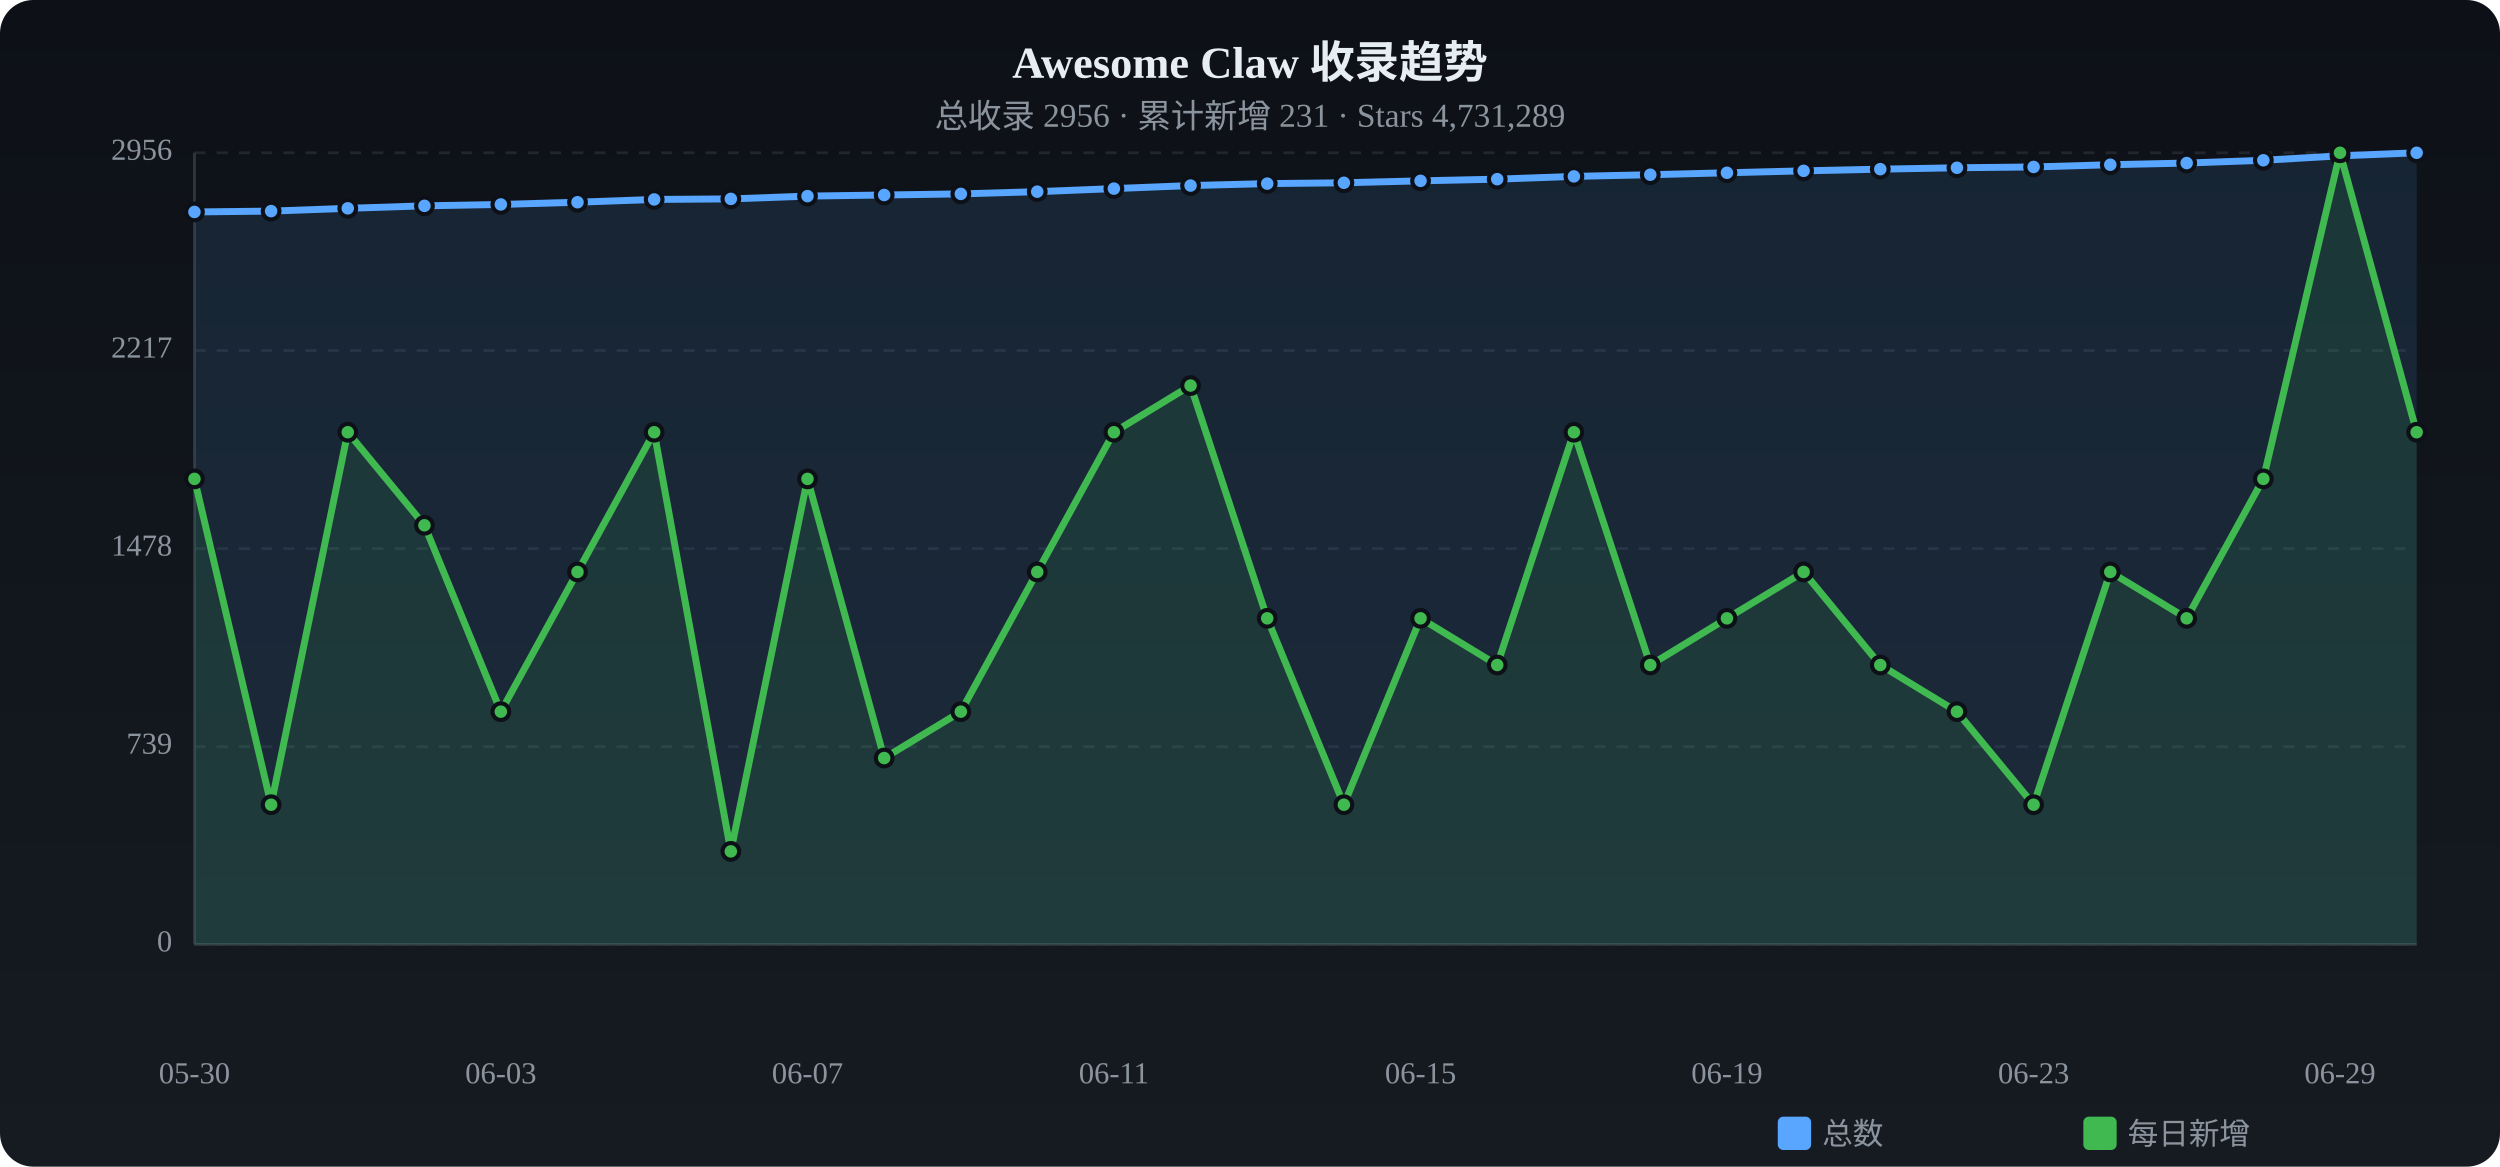
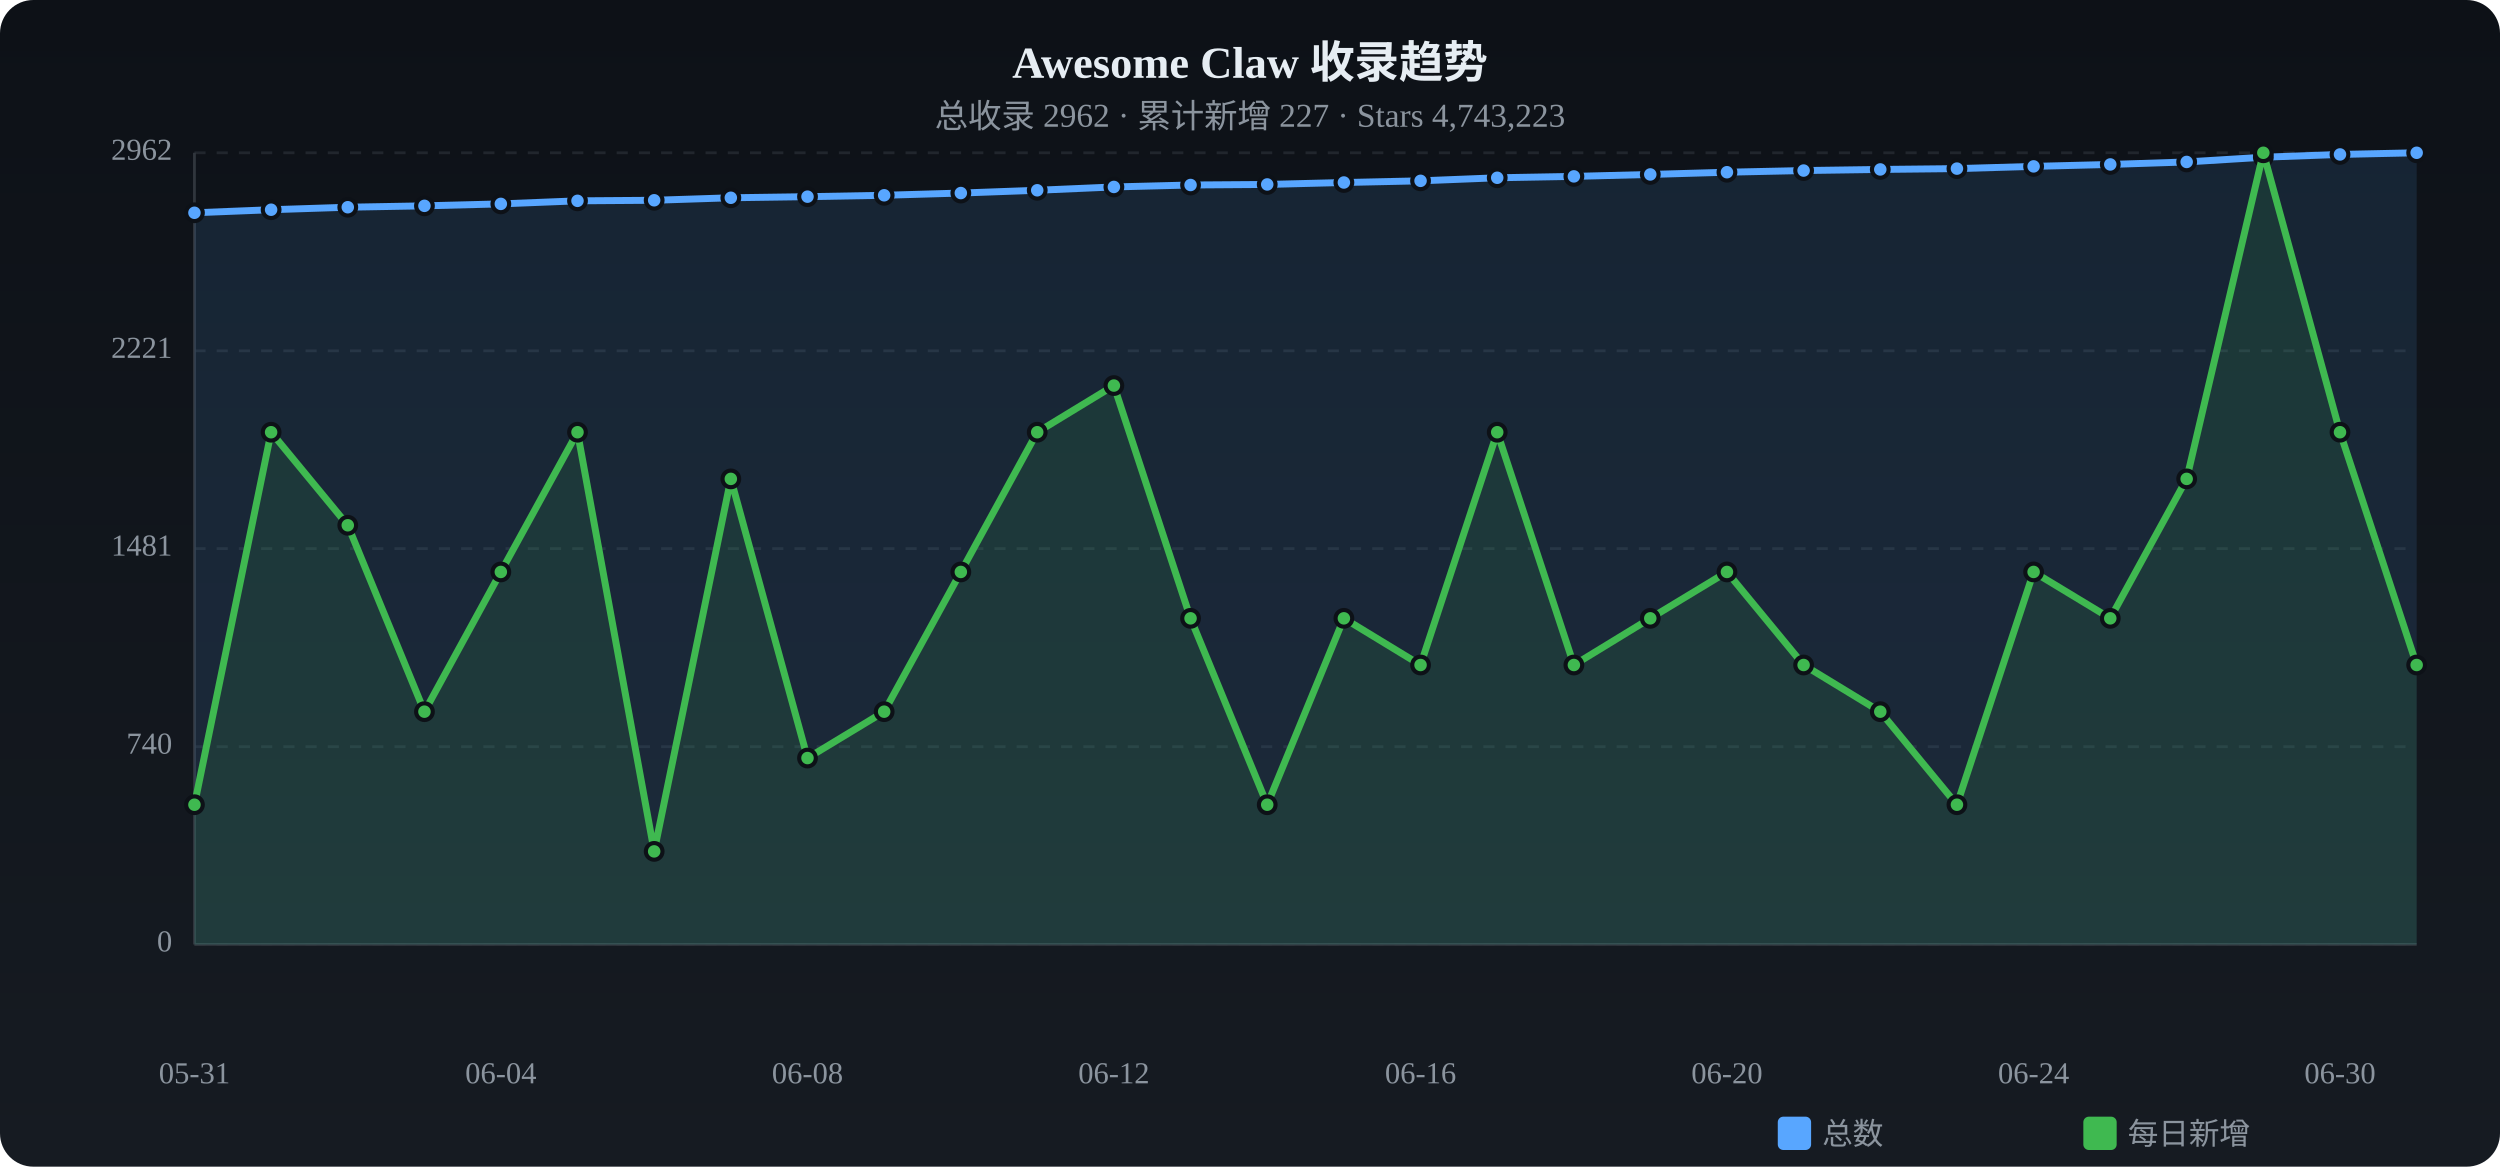
<svg xmlns="http://www.w3.org/2000/svg" viewBox="0 0 900 420" width="900" height="420">
  <defs>
    <linearGradient id="tbg" x1="0%" y1="0%" x2="0%" y2="100%">
      <stop offset="0%" stop-color="#0d1117" />
      <stop offset="100%" stop-color="#161b22" />
    </linearGradient>
  </defs>
  <rect width="900" height="420" rx="12" fill="url(#tbg)" />
  <text x="450.0" y="28" text-anchor="middle" fill="#e6edf3" font-size="16" font-weight="bold">Awesome Claw 收录趋势</text>
-   <text x="450.0" y="46" text-anchor="middle" fill="#8b949e" font-size="12">总收录 2956 · 累计新增 231 · Stars 4,731,289</text>
+   <text x="450.0" y="46" text-anchor="middle" fill="#8b949e" font-size="12">总收录 2962 · 累计新增 227 · Stars 4,743,223</text>
  <text x="62" y="340.0" text-anchor="end" fill="#8b949e" font-size="11" dominant-baseline="middle">0</text>
  <line x1="70" y1="340.0" x2="870" y2="340.0" stroke="#21262d" stroke-dasharray="4 4" />
-   <text x="62" y="268.8" text-anchor="end" fill="#8b949e" font-size="11" dominant-baseline="middle">739</text>
+   <text x="62" y="268.8" text-anchor="end" fill="#8b949e" font-size="11" dominant-baseline="middle">740</text>
  <line x1="70" y1="268.8" x2="870" y2="268.8" stroke="#21262d" stroke-dasharray="4 4" />
-   <text x="62" y="197.5" text-anchor="end" fill="#8b949e" font-size="11" dominant-baseline="middle">1478</text>
+   <text x="62" y="197.5" text-anchor="end" fill="#8b949e" font-size="11" dominant-baseline="middle">1481</text>
  <line x1="70" y1="197.5" x2="870" y2="197.5" stroke="#21262d" stroke-dasharray="4 4" />
-   <text x="62" y="126.2" text-anchor="end" fill="#8b949e" font-size="11" dominant-baseline="middle">2217</text>
-   <line x1="70" y1="126.2" x2="870" y2="126.2" stroke="#21262d" stroke-dasharray="4 4" />
-   <text x="62" y="55.0" text-anchor="end" fill="#8b949e" font-size="11" dominant-baseline="middle">2956</text>
+   <text x="62" y="126.3" text-anchor="end" fill="#8b949e" font-size="11" dominant-baseline="middle">2221</text>
+   <line x1="70" y1="126.3" x2="870" y2="126.3" stroke="#21262d" stroke-dasharray="4 4" />
+   <text x="62" y="55.0" text-anchor="end" fill="#8b949e" font-size="11" dominant-baseline="middle">2962</text>
  <line x1="70" y1="55.0" x2="870" y2="55.0" stroke="#21262d" stroke-dasharray="4 4" />
  <line x1="70" y1="55" x2="70" y2="340" stroke="#30363d" />
  <line x1="70" y1="340" x2="870" y2="340" stroke="#30363d" />
-   <path d="M70.0,76.3 L97.6,76.0 L125.2,75.0 L152.8,74.1 L180.3,73.6 L207.9,72.8 L235.5,71.8 L263.1,71.6 L290.7,70.6 L318.3,70.2 L345.9,69.8 L373.4,69.0 L401.0,67.9 L428.6,66.8 L456.2,66.1 L483.8,65.8 L511.4,65.1 L539.0,64.5 L566.6,63.5 L594.1,62.9 L621.7,62.2 L649.3,61.5 L676.9,60.9 L704.5,60.4 L732.1,60.1 L759.7,59.3 L787.2,58.7 L814.8,57.7 L842.4,56.1 L870.0,55.0 L870.0,340 L70.0,340 Z" fill="#58a6ff" opacity="0.12" />
-   <polyline points="70.0,76.3 97.6,76.0 125.2,75.0 152.8,74.1 180.3,73.6 207.9,72.8 235.5,71.8 263.1,71.6 290.7,70.6 318.3,70.2 345.9,69.8 373.4,69.0 401.0,67.9 428.6,66.8 456.2,66.1 483.8,65.8 511.4,65.1 539.0,64.5 566.6,63.5 594.1,62.9 621.7,62.2 649.3,61.5 676.9,60.9 704.5,60.4 732.1,60.1 759.7,59.3 787.2,58.7 814.8,57.7 842.4,56.1 870.0,55.0" fill="none" stroke="#58a6ff" stroke-width="2.5" stroke-linecap="round" stroke-linejoin="round" />
-   <circle cx="70.0" cy="76.3" r="3" fill="#58a6ff" stroke="#0d1117" stroke-width="1.5" />
-   <circle cx="97.6" cy="76.0" r="3" fill="#58a6ff" stroke="#0d1117" stroke-width="1.5" />
-   <circle cx="125.2" cy="75.0" r="3" fill="#58a6ff" stroke="#0d1117" stroke-width="1.5" />
+   <path d="M70.0,76.6 L97.6,75.5 L125.2,74.6 L152.8,74.1 L180.3,73.4 L207.9,72.3 L235.5,72.1 L263.1,71.2 L290.7,70.8 L318.3,70.3 L345.9,69.5 L373.4,68.5 L401.0,67.3 L428.6,66.6 L456.2,66.4 L483.8,65.7 L511.4,65.1 L539.0,64.0 L566.6,63.5 L594.1,62.8 L621.7,62.0 L649.3,61.4 L676.9,61.0 L704.5,60.7 L732.1,59.9 L759.7,59.2 L787.2,58.3 L814.8,56.6 L842.4,55.6 L870.0,55.0 L870.0,340 L70.0,340 Z" fill="#58a6ff" opacity="0.12" />
+   <polyline points="70.0,76.6 97.6,75.5 125.2,74.6 152.8,74.1 180.3,73.4 207.9,72.3 235.5,72.1 263.1,71.2 290.7,70.8 318.3,70.3 345.9,69.5 373.4,68.5 401.0,67.3 428.6,66.6 456.2,66.4 483.8,65.7 511.4,65.1 539.0,64.0 566.6,63.5 594.1,62.8 621.7,62.0 649.3,61.4 676.9,61.0 704.5,60.7 732.1,59.9 759.7,59.2 787.2,58.3 814.8,56.6 842.4,55.6 870.0,55.0" fill="none" stroke="#58a6ff" stroke-width="2.5" stroke-linecap="round" stroke-linejoin="round" />
+   <circle cx="70.0" cy="76.6" r="3" fill="#58a6ff" stroke="#0d1117" stroke-width="1.5" />
+   <circle cx="97.6" cy="75.5" r="3" fill="#58a6ff" stroke="#0d1117" stroke-width="1.5" />
+   <circle cx="125.2" cy="74.6" r="3" fill="#58a6ff" stroke="#0d1117" stroke-width="1.5" />
  <circle cx="152.8" cy="74.1" r="3" fill="#58a6ff" stroke="#0d1117" stroke-width="1.5" />
-   <circle cx="180.3" cy="73.6" r="3" fill="#58a6ff" stroke="#0d1117" stroke-width="1.5" />
-   <circle cx="207.9" cy="72.8" r="3" fill="#58a6ff" stroke="#0d1117" stroke-width="1.5" />
-   <circle cx="235.5" cy="71.8" r="3" fill="#58a6ff" stroke="#0d1117" stroke-width="1.5" />
-   <circle cx="263.1" cy="71.6" r="3" fill="#58a6ff" stroke="#0d1117" stroke-width="1.5" />
-   <circle cx="290.7" cy="70.6" r="3" fill="#58a6ff" stroke="#0d1117" stroke-width="1.5" />
-   <circle cx="318.3" cy="70.2" r="3" fill="#58a6ff" stroke="#0d1117" stroke-width="1.5" />
-   <circle cx="345.9" cy="69.8" r="3" fill="#58a6ff" stroke="#0d1117" stroke-width="1.5" />
-   <circle cx="373.4" cy="69.0" r="3" fill="#58a6ff" stroke="#0d1117" stroke-width="1.5" />
-   <circle cx="401.0" cy="67.9" r="3" fill="#58a6ff" stroke="#0d1117" stroke-width="1.5" />
-   <circle cx="428.6" cy="66.8" r="3" fill="#58a6ff" stroke="#0d1117" stroke-width="1.5" />
-   <circle cx="456.2" cy="66.1" r="3" fill="#58a6ff" stroke="#0d1117" stroke-width="1.5" />
-   <circle cx="483.8" cy="65.8" r="3" fill="#58a6ff" stroke="#0d1117" stroke-width="1.5" />
+   <circle cx="180.3" cy="73.4" r="3" fill="#58a6ff" stroke="#0d1117" stroke-width="1.5" />
+   <circle cx="207.9" cy="72.3" r="3" fill="#58a6ff" stroke="#0d1117" stroke-width="1.5" />
+   <circle cx="235.5" cy="72.1" r="3" fill="#58a6ff" stroke="#0d1117" stroke-width="1.5" />
+   <circle cx="263.1" cy="71.2" r="3" fill="#58a6ff" stroke="#0d1117" stroke-width="1.5" />
+   <circle cx="290.7" cy="70.8" r="3" fill="#58a6ff" stroke="#0d1117" stroke-width="1.5" />
+   <circle cx="318.3" cy="70.3" r="3" fill="#58a6ff" stroke="#0d1117" stroke-width="1.5" />
+   <circle cx="345.9" cy="69.5" r="3" fill="#58a6ff" stroke="#0d1117" stroke-width="1.5" />
+   <circle cx="373.4" cy="68.5" r="3" fill="#58a6ff" stroke="#0d1117" stroke-width="1.5" />
+   <circle cx="401.0" cy="67.3" r="3" fill="#58a6ff" stroke="#0d1117" stroke-width="1.5" />
+   <circle cx="428.6" cy="66.6" r="3" fill="#58a6ff" stroke="#0d1117" stroke-width="1.5" />
+   <circle cx="456.2" cy="66.4" r="3" fill="#58a6ff" stroke="#0d1117" stroke-width="1.5" />
+   <circle cx="483.8" cy="65.7" r="3" fill="#58a6ff" stroke="#0d1117" stroke-width="1.5" />
  <circle cx="511.4" cy="65.1" r="3" fill="#58a6ff" stroke="#0d1117" stroke-width="1.5" />
-   <circle cx="539.0" cy="64.5" r="3" fill="#58a6ff" stroke="#0d1117" stroke-width="1.5" />
+   <circle cx="539.0" cy="64.0" r="3" fill="#58a6ff" stroke="#0d1117" stroke-width="1.5" />
  <circle cx="566.6" cy="63.5" r="3" fill="#58a6ff" stroke="#0d1117" stroke-width="1.5" />
-   <circle cx="594.1" cy="62.9" r="3" fill="#58a6ff" stroke="#0d1117" stroke-width="1.5" />
-   <circle cx="621.7" cy="62.2" r="3" fill="#58a6ff" stroke="#0d1117" stroke-width="1.5" />
-   <circle cx="649.3" cy="61.5" r="3" fill="#58a6ff" stroke="#0d1117" stroke-width="1.5" />
-   <circle cx="676.9" cy="60.9" r="3" fill="#58a6ff" stroke="#0d1117" stroke-width="1.5" />
-   <circle cx="704.5" cy="60.4" r="3" fill="#58a6ff" stroke="#0d1117" stroke-width="1.5" />
-   <circle cx="732.1" cy="60.1" r="3" fill="#58a6ff" stroke="#0d1117" stroke-width="1.5" />
-   <circle cx="759.7" cy="59.3" r="3" fill="#58a6ff" stroke="#0d1117" stroke-width="1.5" />
-   <circle cx="787.2" cy="58.7" r="3" fill="#58a6ff" stroke="#0d1117" stroke-width="1.5" />
-   <circle cx="814.8" cy="57.7" r="3" fill="#58a6ff" stroke="#0d1117" stroke-width="1.5" />
-   <circle cx="842.4" cy="56.1" r="3" fill="#58a6ff" stroke="#0d1117" stroke-width="1.5" />
+   <circle cx="594.1" cy="62.8" r="3" fill="#58a6ff" stroke="#0d1117" stroke-width="1.5" />
+   <circle cx="621.7" cy="62.0" r="3" fill="#58a6ff" stroke="#0d1117" stroke-width="1.5" />
+   <circle cx="649.3" cy="61.4" r="3" fill="#58a6ff" stroke="#0d1117" stroke-width="1.5" />
+   <circle cx="676.9" cy="61.0" r="3" fill="#58a6ff" stroke="#0d1117" stroke-width="1.5" />
+   <circle cx="704.5" cy="60.7" r="3" fill="#58a6ff" stroke="#0d1117" stroke-width="1.5" />
+   <circle cx="732.1" cy="59.9" r="3" fill="#58a6ff" stroke="#0d1117" stroke-width="1.5" />
+   <circle cx="759.7" cy="59.2" r="3" fill="#58a6ff" stroke="#0d1117" stroke-width="1.5" />
+   <circle cx="787.2" cy="58.3" r="3" fill="#58a6ff" stroke="#0d1117" stroke-width="1.5" />
+   <circle cx="814.8" cy="56.6" r="3" fill="#58a6ff" stroke="#0d1117" stroke-width="1.5" />
+   <circle cx="842.4" cy="55.6" r="3" fill="#58a6ff" stroke="#0d1117" stroke-width="1.5" />
  <circle cx="870.0" cy="55.0" r="3" fill="#58a6ff" stroke="#0d1117" stroke-width="1.5" />
-   <path d="M70.0,172.4 L97.6,289.7 L125.2,155.6 L152.8,189.1 L180.3,256.2 L207.9,205.9 L235.5,155.6 L263.1,306.5 L290.7,172.4 L318.3,272.9 L345.9,256.2 L373.4,205.9 L401.0,155.6 L428.6,138.8 L456.2,222.6 L483.8,289.7 L511.4,222.6 L539.0,239.4 L566.6,155.6 L594.1,239.4 L621.7,222.6 L649.3,205.9 L676.9,239.4 L704.5,256.2 L732.1,289.7 L759.7,205.9 L787.2,222.6 L814.8,172.4 L842.4,55.0 L870.0,155.6 L870.0,340 L70.0,340 Z" fill="#3fb950" opacity="0.12" />
-   <polyline points="70.0,172.4 97.6,289.7 125.2,155.6 152.8,189.1 180.3,256.2 207.9,205.9 235.5,155.6 263.1,306.5 290.7,172.4 318.3,272.9 345.9,256.2 373.4,205.9 401.0,155.6 428.6,138.8 456.2,222.6 483.8,289.7 511.4,222.6 539.0,239.4 566.6,155.6 594.1,239.4 621.7,222.6 649.3,205.9 676.9,239.4 704.5,256.2 732.1,289.7 759.7,205.9 787.2,222.6 814.8,172.4 842.4,55.0 870.0,155.6" fill="none" stroke="#3fb950" stroke-width="2.5" stroke-linecap="round" stroke-linejoin="round" />
-   <circle cx="70.0" cy="172.4" r="3" fill="#3fb950" stroke="#0d1117" stroke-width="1.5" />
-   <circle cx="97.6" cy="289.7" r="3" fill="#3fb950" stroke="#0d1117" stroke-width="1.5" />
-   <circle cx="125.2" cy="155.6" r="3" fill="#3fb950" stroke="#0d1117" stroke-width="1.5" />
-   <circle cx="152.8" cy="189.1" r="3" fill="#3fb950" stroke="#0d1117" stroke-width="1.5" />
-   <circle cx="180.3" cy="256.2" r="3" fill="#3fb950" stroke="#0d1117" stroke-width="1.5" />
-   <circle cx="207.9" cy="205.9" r="3" fill="#3fb950" stroke="#0d1117" stroke-width="1.5" />
-   <circle cx="235.5" cy="155.6" r="3" fill="#3fb950" stroke="#0d1117" stroke-width="1.5" />
-   <circle cx="263.1" cy="306.5" r="3" fill="#3fb950" stroke="#0d1117" stroke-width="1.5" />
-   <circle cx="290.7" cy="172.4" r="3" fill="#3fb950" stroke="#0d1117" stroke-width="1.5" />
-   <circle cx="318.3" cy="272.9" r="3" fill="#3fb950" stroke="#0d1117" stroke-width="1.5" />
-   <circle cx="345.9" cy="256.2" r="3" fill="#3fb950" stroke="#0d1117" stroke-width="1.5" />
-   <circle cx="373.4" cy="205.9" r="3" fill="#3fb950" stroke="#0d1117" stroke-width="1.5" />
-   <circle cx="401.0" cy="155.6" r="3" fill="#3fb950" stroke="#0d1117" stroke-width="1.5" />
-   <circle cx="428.6" cy="138.8" r="3" fill="#3fb950" stroke="#0d1117" stroke-width="1.5" />
-   <circle cx="456.2" cy="222.6" r="3" fill="#3fb950" stroke="#0d1117" stroke-width="1.5" />
-   <circle cx="483.8" cy="289.7" r="3" fill="#3fb950" stroke="#0d1117" stroke-width="1.5" />
-   <circle cx="511.4" cy="222.6" r="3" fill="#3fb950" stroke="#0d1117" stroke-width="1.5" />
-   <circle cx="539.0" cy="239.4" r="3" fill="#3fb950" stroke="#0d1117" stroke-width="1.5" />
-   <circle cx="566.6" cy="155.6" r="3" fill="#3fb950" stroke="#0d1117" stroke-width="1.5" />
-   <circle cx="594.1" cy="239.4" r="3" fill="#3fb950" stroke="#0d1117" stroke-width="1.5" />
-   <circle cx="621.7" cy="222.6" r="3" fill="#3fb950" stroke="#0d1117" stroke-width="1.5" />
-   <circle cx="649.3" cy="205.9" r="3" fill="#3fb950" stroke="#0d1117" stroke-width="1.5" />
-   <circle cx="676.9" cy="239.4" r="3" fill="#3fb950" stroke="#0d1117" stroke-width="1.5" />
-   <circle cx="704.5" cy="256.2" r="3" fill="#3fb950" stroke="#0d1117" stroke-width="1.5" />
-   <circle cx="732.1" cy="289.7" r="3" fill="#3fb950" stroke="#0d1117" stroke-width="1.5" />
-   <circle cx="759.7" cy="205.9" r="3" fill="#3fb950" stroke="#0d1117" stroke-width="1.5" />
-   <circle cx="787.2" cy="222.6" r="3" fill="#3fb950" stroke="#0d1117" stroke-width="1.5" />
-   <circle cx="814.8" cy="172.4" r="3" fill="#3fb950" stroke="#0d1117" stroke-width="1.5" />
-   <circle cx="842.4" cy="55.0" r="3" fill="#3fb950" stroke="#0d1117" stroke-width="1.5" />
-   <circle cx="870.0" cy="155.6" r="3" fill="#3fb950" stroke="#0d1117" stroke-width="1.5" />
-   <text x="70.0" y="390" text-anchor="middle" fill="#8b949e" font-size="11">05-30</text>
-   <text x="180.3" y="390" text-anchor="middle" fill="#8b949e" font-size="11">06-03</text>
-   <text x="290.7" y="390" text-anchor="middle" fill="#8b949e" font-size="11">06-07</text>
-   <text x="401.0" y="390" text-anchor="middle" fill="#8b949e" font-size="11">06-11</text>
-   <text x="511.4" y="390" text-anchor="middle" fill="#8b949e" font-size="11">06-15</text>
-   <text x="621.7" y="390" text-anchor="middle" fill="#8b949e" font-size="11">06-19</text>
-   <text x="732.1" y="390" text-anchor="middle" fill="#8b949e" font-size="11">06-23</text>
-   <text x="842.4" y="390" text-anchor="middle" fill="#8b949e" font-size="11">06-29</text>
+   <path d="M70.0,289.7 L97.6,155.6 L125.2,189.1 L152.8,256.2 L180.3,205.9 L207.9,155.6 L235.5,306.5 L263.1,172.4 L290.7,272.9 L318.3,256.2 L345.9,205.9 L373.4,155.6 L401.0,138.8 L428.6,222.6 L456.2,289.7 L483.8,222.6 L511.4,239.4 L539.0,155.6 L566.6,239.4 L594.1,222.6 L621.7,205.9 L649.3,239.4 L676.9,256.2 L704.5,289.7 L732.1,205.9 L759.7,222.6 L787.2,172.4 L814.8,55.0 L842.4,155.6 L870.0,239.4 L870.0,340 L70.0,340 Z" fill="#3fb950" opacity="0.12" />
+   <polyline points="70.0,289.7 97.6,155.6 125.2,189.1 152.8,256.2 180.3,205.9 207.9,155.6 235.5,306.5 263.1,172.4 290.7,272.9 318.3,256.2 345.9,205.9 373.4,155.6 401.0,138.8 428.6,222.6 456.2,289.7 483.8,222.6 511.4,239.4 539.0,155.6 566.6,239.4 594.1,222.6 621.7,205.9 649.3,239.4 676.9,256.2 704.5,289.7 732.1,205.9 759.7,222.6 787.2,172.4 814.8,55.0 842.4,155.6 870.0,239.4" fill="none" stroke="#3fb950" stroke-width="2.5" stroke-linecap="round" stroke-linejoin="round" />
+   <circle cx="70.0" cy="289.7" r="3" fill="#3fb950" stroke="#0d1117" stroke-width="1.5" />
+   <circle cx="97.6" cy="155.6" r="3" fill="#3fb950" stroke="#0d1117" stroke-width="1.5" />
+   <circle cx="125.2" cy="189.1" r="3" fill="#3fb950" stroke="#0d1117" stroke-width="1.5" />
+   <circle cx="152.8" cy="256.2" r="3" fill="#3fb950" stroke="#0d1117" stroke-width="1.5" />
+   <circle cx="180.3" cy="205.9" r="3" fill="#3fb950" stroke="#0d1117" stroke-width="1.5" />
+   <circle cx="207.9" cy="155.6" r="3" fill="#3fb950" stroke="#0d1117" stroke-width="1.5" />
+   <circle cx="235.5" cy="306.5" r="3" fill="#3fb950" stroke="#0d1117" stroke-width="1.5" />
+   <circle cx="263.1" cy="172.4" r="3" fill="#3fb950" stroke="#0d1117" stroke-width="1.5" />
+   <circle cx="290.7" cy="272.9" r="3" fill="#3fb950" stroke="#0d1117" stroke-width="1.5" />
+   <circle cx="318.3" cy="256.2" r="3" fill="#3fb950" stroke="#0d1117" stroke-width="1.5" />
+   <circle cx="345.9" cy="205.9" r="3" fill="#3fb950" stroke="#0d1117" stroke-width="1.5" />
+   <circle cx="373.4" cy="155.6" r="3" fill="#3fb950" stroke="#0d1117" stroke-width="1.5" />
+   <circle cx="401.0" cy="138.8" r="3" fill="#3fb950" stroke="#0d1117" stroke-width="1.5" />
+   <circle cx="428.6" cy="222.6" r="3" fill="#3fb950" stroke="#0d1117" stroke-width="1.5" />
+   <circle cx="456.2" cy="289.7" r="3" fill="#3fb950" stroke="#0d1117" stroke-width="1.5" />
+   <circle cx="483.8" cy="222.6" r="3" fill="#3fb950" stroke="#0d1117" stroke-width="1.5" />
+   <circle cx="511.4" cy="239.4" r="3" fill="#3fb950" stroke="#0d1117" stroke-width="1.5" />
+   <circle cx="539.0" cy="155.6" r="3" fill="#3fb950" stroke="#0d1117" stroke-width="1.5" />
+   <circle cx="566.6" cy="239.4" r="3" fill="#3fb950" stroke="#0d1117" stroke-width="1.5" />
+   <circle cx="594.1" cy="222.6" r="3" fill="#3fb950" stroke="#0d1117" stroke-width="1.5" />
+   <circle cx="621.7" cy="205.9" r="3" fill="#3fb950" stroke="#0d1117" stroke-width="1.5" />
+   <circle cx="649.3" cy="239.4" r="3" fill="#3fb950" stroke="#0d1117" stroke-width="1.5" />
+   <circle cx="676.9" cy="256.2" r="3" fill="#3fb950" stroke="#0d1117" stroke-width="1.5" />
+   <circle cx="704.5" cy="289.7" r="3" fill="#3fb950" stroke="#0d1117" stroke-width="1.5" />
+   <circle cx="732.1" cy="205.9" r="3" fill="#3fb950" stroke="#0d1117" stroke-width="1.5" />
+   <circle cx="759.7" cy="222.6" r="3" fill="#3fb950" stroke="#0d1117" stroke-width="1.5" />
+   <circle cx="787.2" cy="172.4" r="3" fill="#3fb950" stroke="#0d1117" stroke-width="1.5" />
+   <circle cx="814.8" cy="55.0" r="3" fill="#3fb950" stroke="#0d1117" stroke-width="1.5" />
+   <circle cx="842.4" cy="155.6" r="3" fill="#3fb950" stroke="#0d1117" stroke-width="1.5" />
+   <circle cx="870.0" cy="239.4" r="3" fill="#3fb950" stroke="#0d1117" stroke-width="1.5" />
+   <text x="70.0" y="390" text-anchor="middle" fill="#8b949e" font-size="11">05-31</text>
+   <text x="180.3" y="390" text-anchor="middle" fill="#8b949e" font-size="11">06-04</text>
+   <text x="290.7" y="390" text-anchor="middle" fill="#8b949e" font-size="11">06-08</text>
+   <text x="401.0" y="390" text-anchor="middle" fill="#8b949e" font-size="11">06-12</text>
+   <text x="511.4" y="390" text-anchor="middle" fill="#8b949e" font-size="11">06-16</text>
+   <text x="621.7" y="390" text-anchor="middle" fill="#8b949e" font-size="11">06-20</text>
+   <text x="732.1" y="390" text-anchor="middle" fill="#8b949e" font-size="11">06-24</text>
+   <text x="842.4" y="390" text-anchor="middle" fill="#8b949e" font-size="11">06-30</text>
  <rect x="640" y="402" width="12" height="12" rx="2" fill="#58a6ff" />
  <text x="656" y="412" fill="#8b949e" font-size="11">总数</text>
  <rect x="750" y="402" width="12" height="12" rx="2" fill="#3fb950" />
  <text x="766" y="412" fill="#8b949e" font-size="11">每日新增</text>
</svg>
